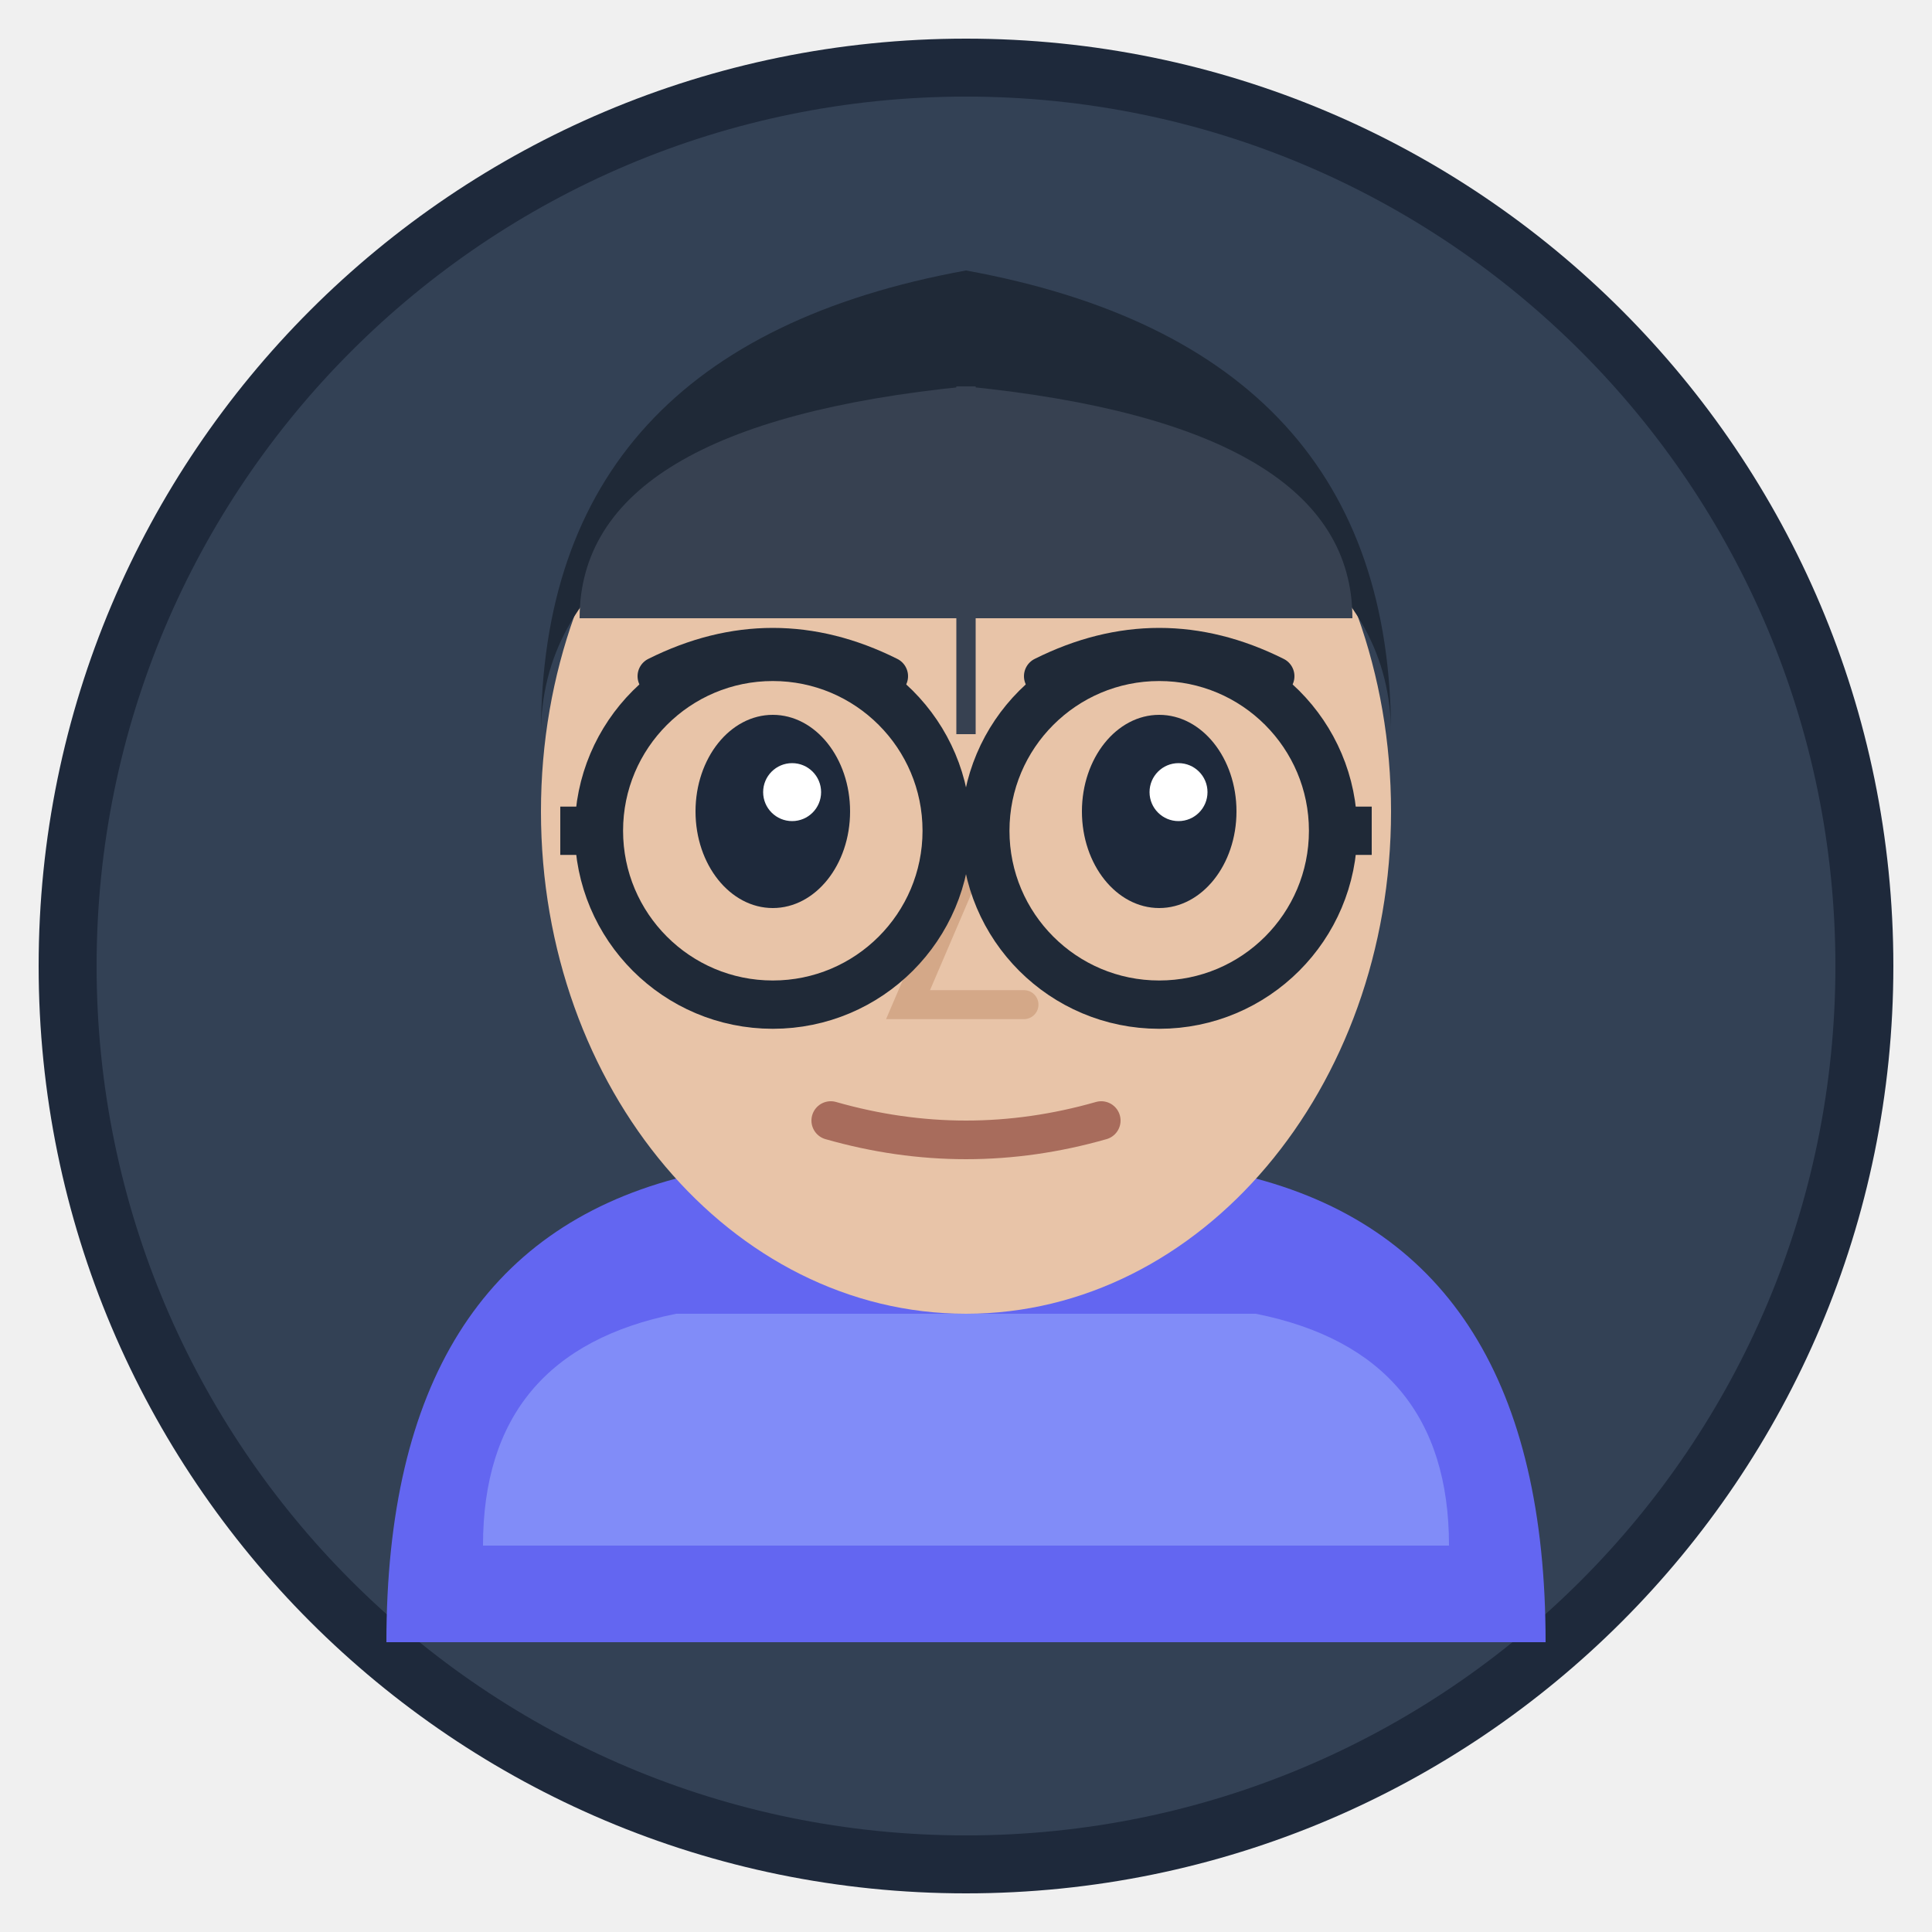
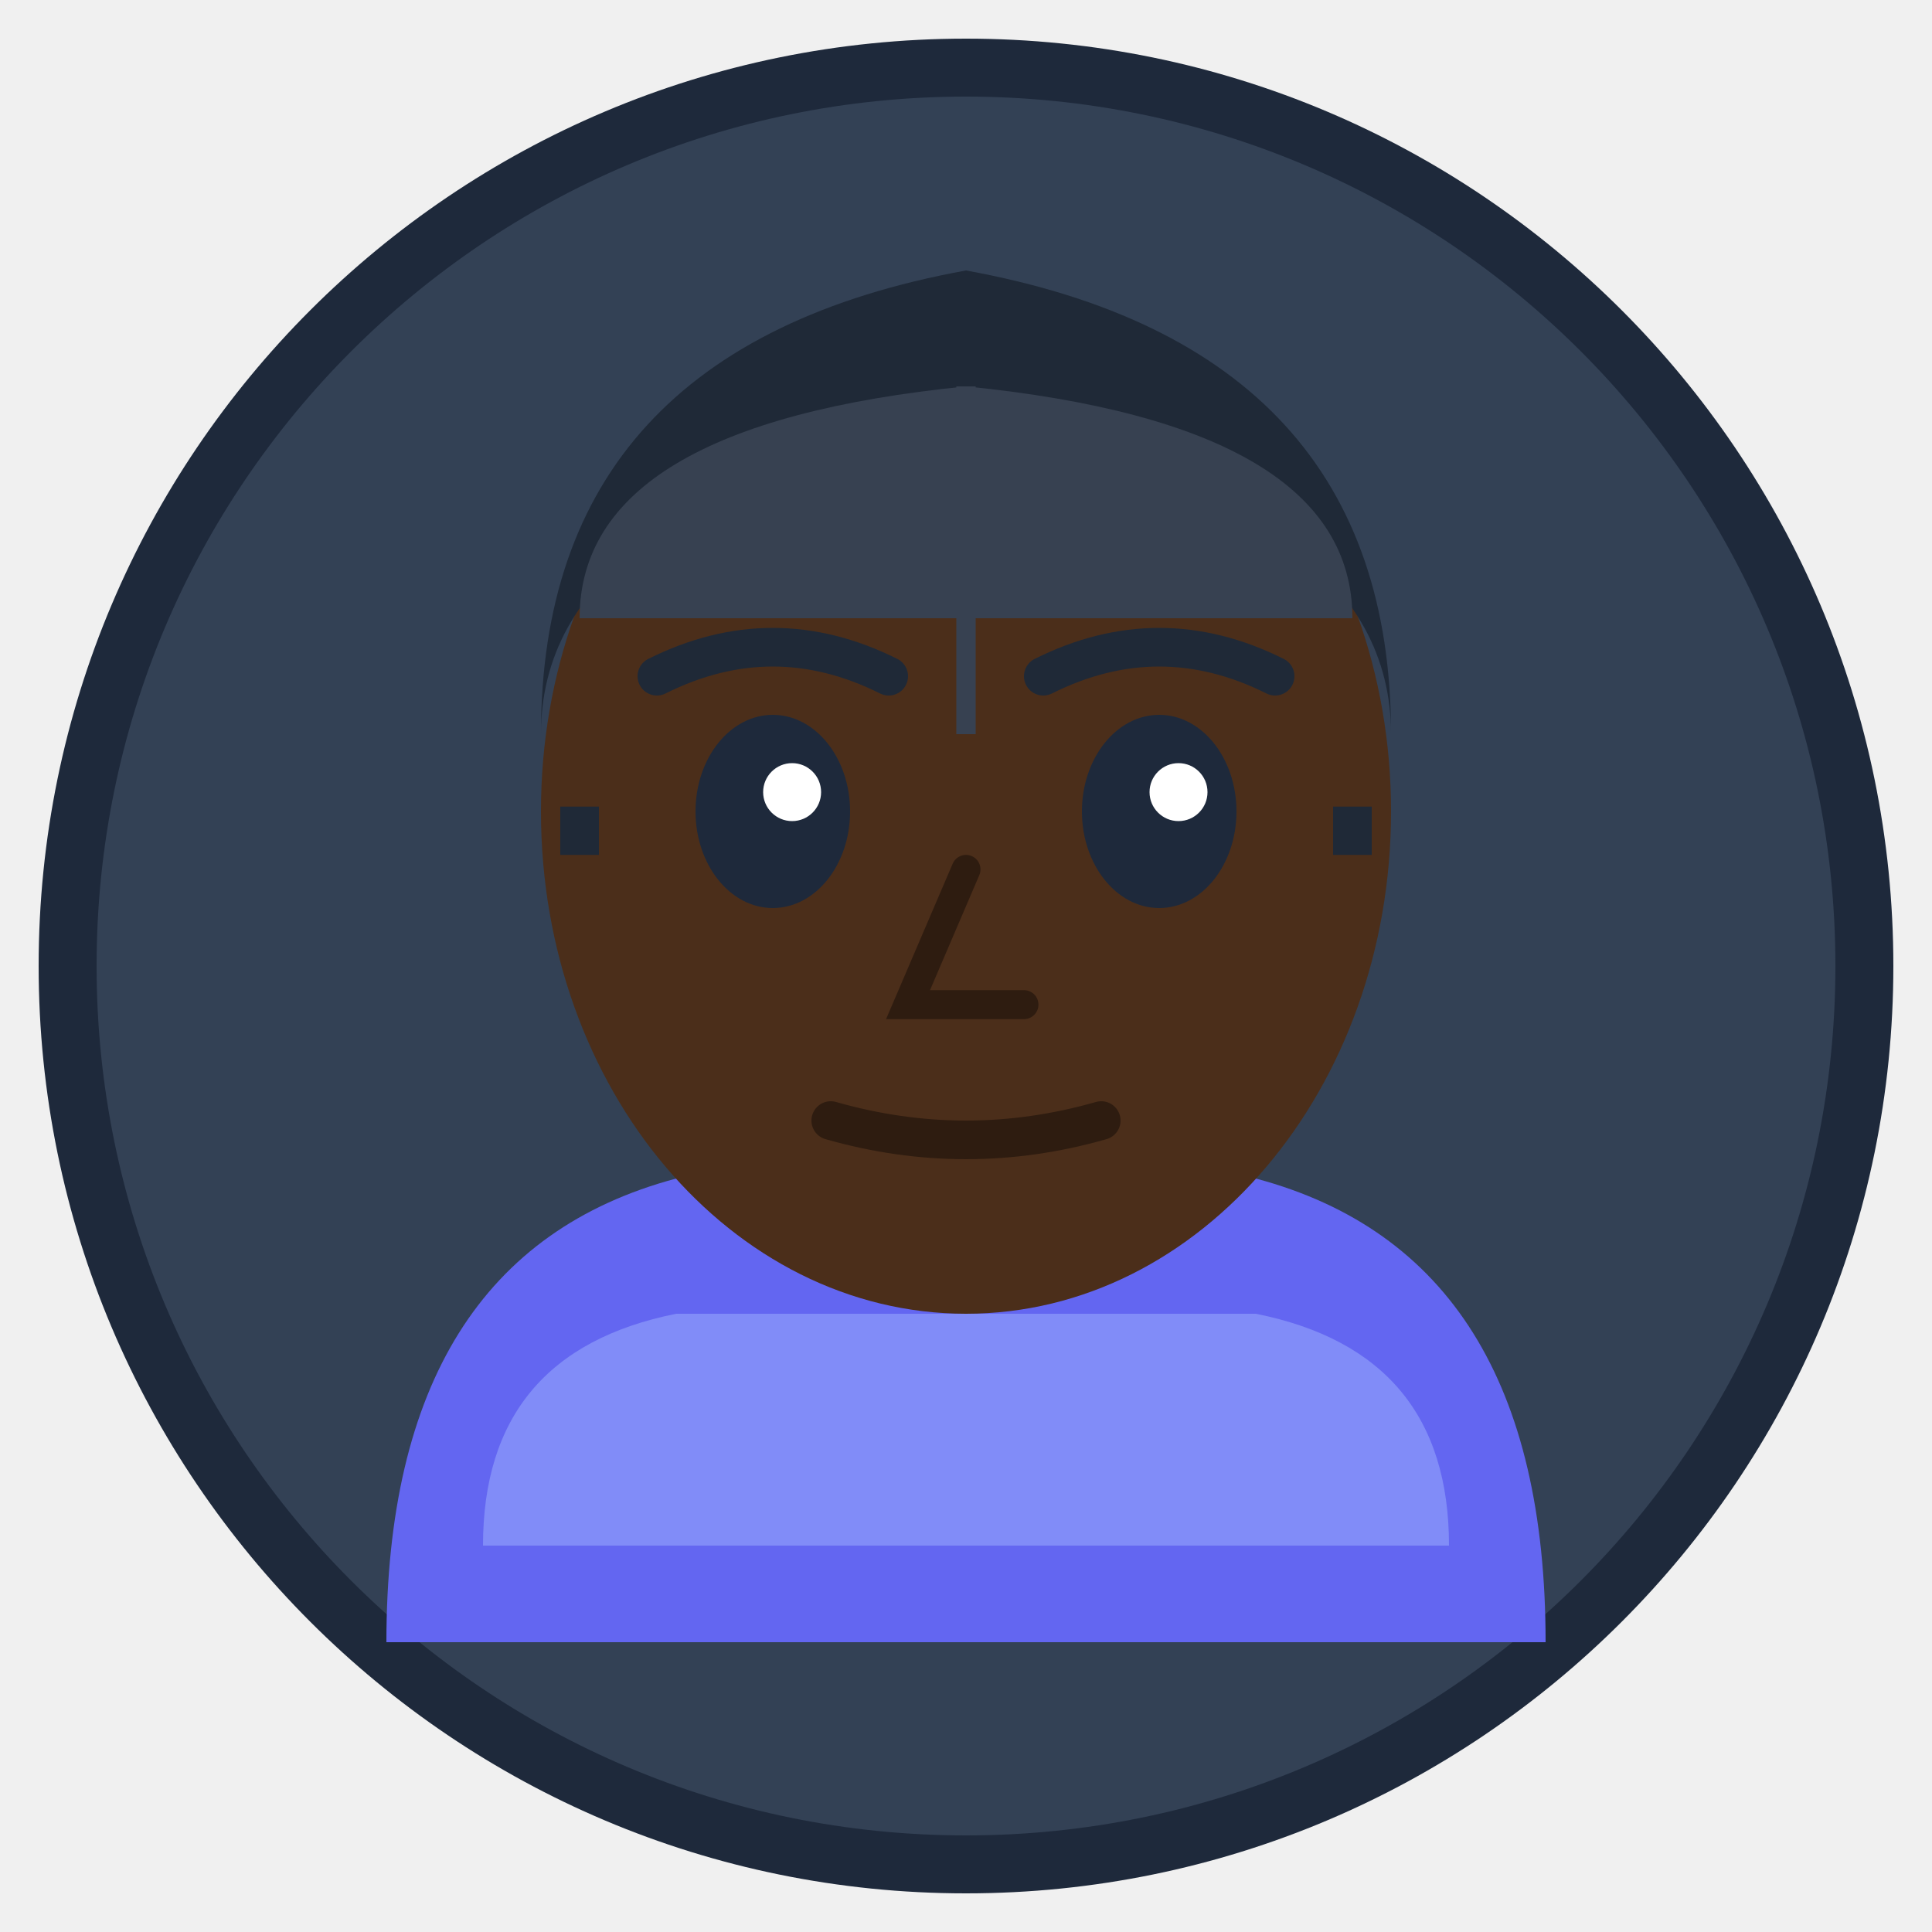
<svg xmlns="http://www.w3.org/2000/svg" viewBox="0 0 100 100" fill="none">
  <circle cx="50" cy="50" r="48" fill="#1e293b" />
  <circle cx="50" cy="50" r="45" fill="#334155" />
  <path d="M20 85 Q20 65 35 61 L65 61 Q80 65 80 85" fill="#6366f1" />
  <path d="M25 80 Q25 70 35 68 L65 68 Q75 70 75 80" fill="#818cf8" />
-   <rect x="42" y="50" width="16" height="15" rx="3" fill="#e8c4a8" />
-   <ellipse cx="50" cy="42" rx="22" ry="26" fill="#e8c4a8" />
+   <rect x="42" y="50" width="16" height="15" rx="3" fill="#4b2e1a" />
+   <ellipse cx="50" cy="42" rx="22" ry="26" fill="#4b2e1a" />
  <path d="M28 38 Q28 18 50 14 Q72 18 72 38 Q72 26 50 22 Q28 26 28 38" fill="#1f2937" />
  <path d="M30 32 Q30 22 50 20 Q70 22 70 32" fill="#374151" />
  <path d="M50 20 L50 38" stroke="#374151" stroke-width="1" />
  <ellipse cx="40" cy="42" rx="4" ry="5" fill="#1e293b" />
  <ellipse cx="60" cy="42" rx="4" ry="5" fill="#1e293b" />
  <circle cx="41" cy="41" r="1.5" fill="white" />
  <circle cx="61" cy="41" r="1.5" fill="white" />
  <path d="M34 35 Q40 32 46 35" stroke="#1f2937" stroke-width="2" fill="none" stroke-linecap="round" />
  <path d="M54 35 Q60 32 66 35" stroke="#1f2937" stroke-width="2" fill="none" stroke-linecap="round" />
-   <path d="M50 45 L47 52 L53 52" stroke="#d4a888" stroke-width="1.5" fill="none" stroke-linecap="round" />
-   <path d="M43 58 Q50 60 57 58" stroke="#a86c5c" stroke-width="2" fill="none" stroke-linecap="round" />
-   <circle cx="40" cy="43" r="9" stroke="#1f2937" stroke-width="2.5" fill="none" />
-   <circle cx="60" cy="43" r="9" stroke="#1f2937" stroke-width="2.5" fill="none" />
-   <path d="M49 43 L51 43" stroke="#1f2937" stroke-width="2.5" />
+   <path d="M50 45 L47 52 L53 52" stroke="#2e1c10" stroke-width="1.5" fill="none" stroke-linecap="round" />
+   <path d="M43 58 Q50 60 57 58" stroke="#2e1c10" stroke-width="2" fill="none" stroke-linecap="round" />
  <path d="M29 43 L31 43" stroke="#1f2937" stroke-width="2.5" />
  <path d="M69 43 L71 43" stroke="#1f2937" stroke-width="2.5" />
</svg>
